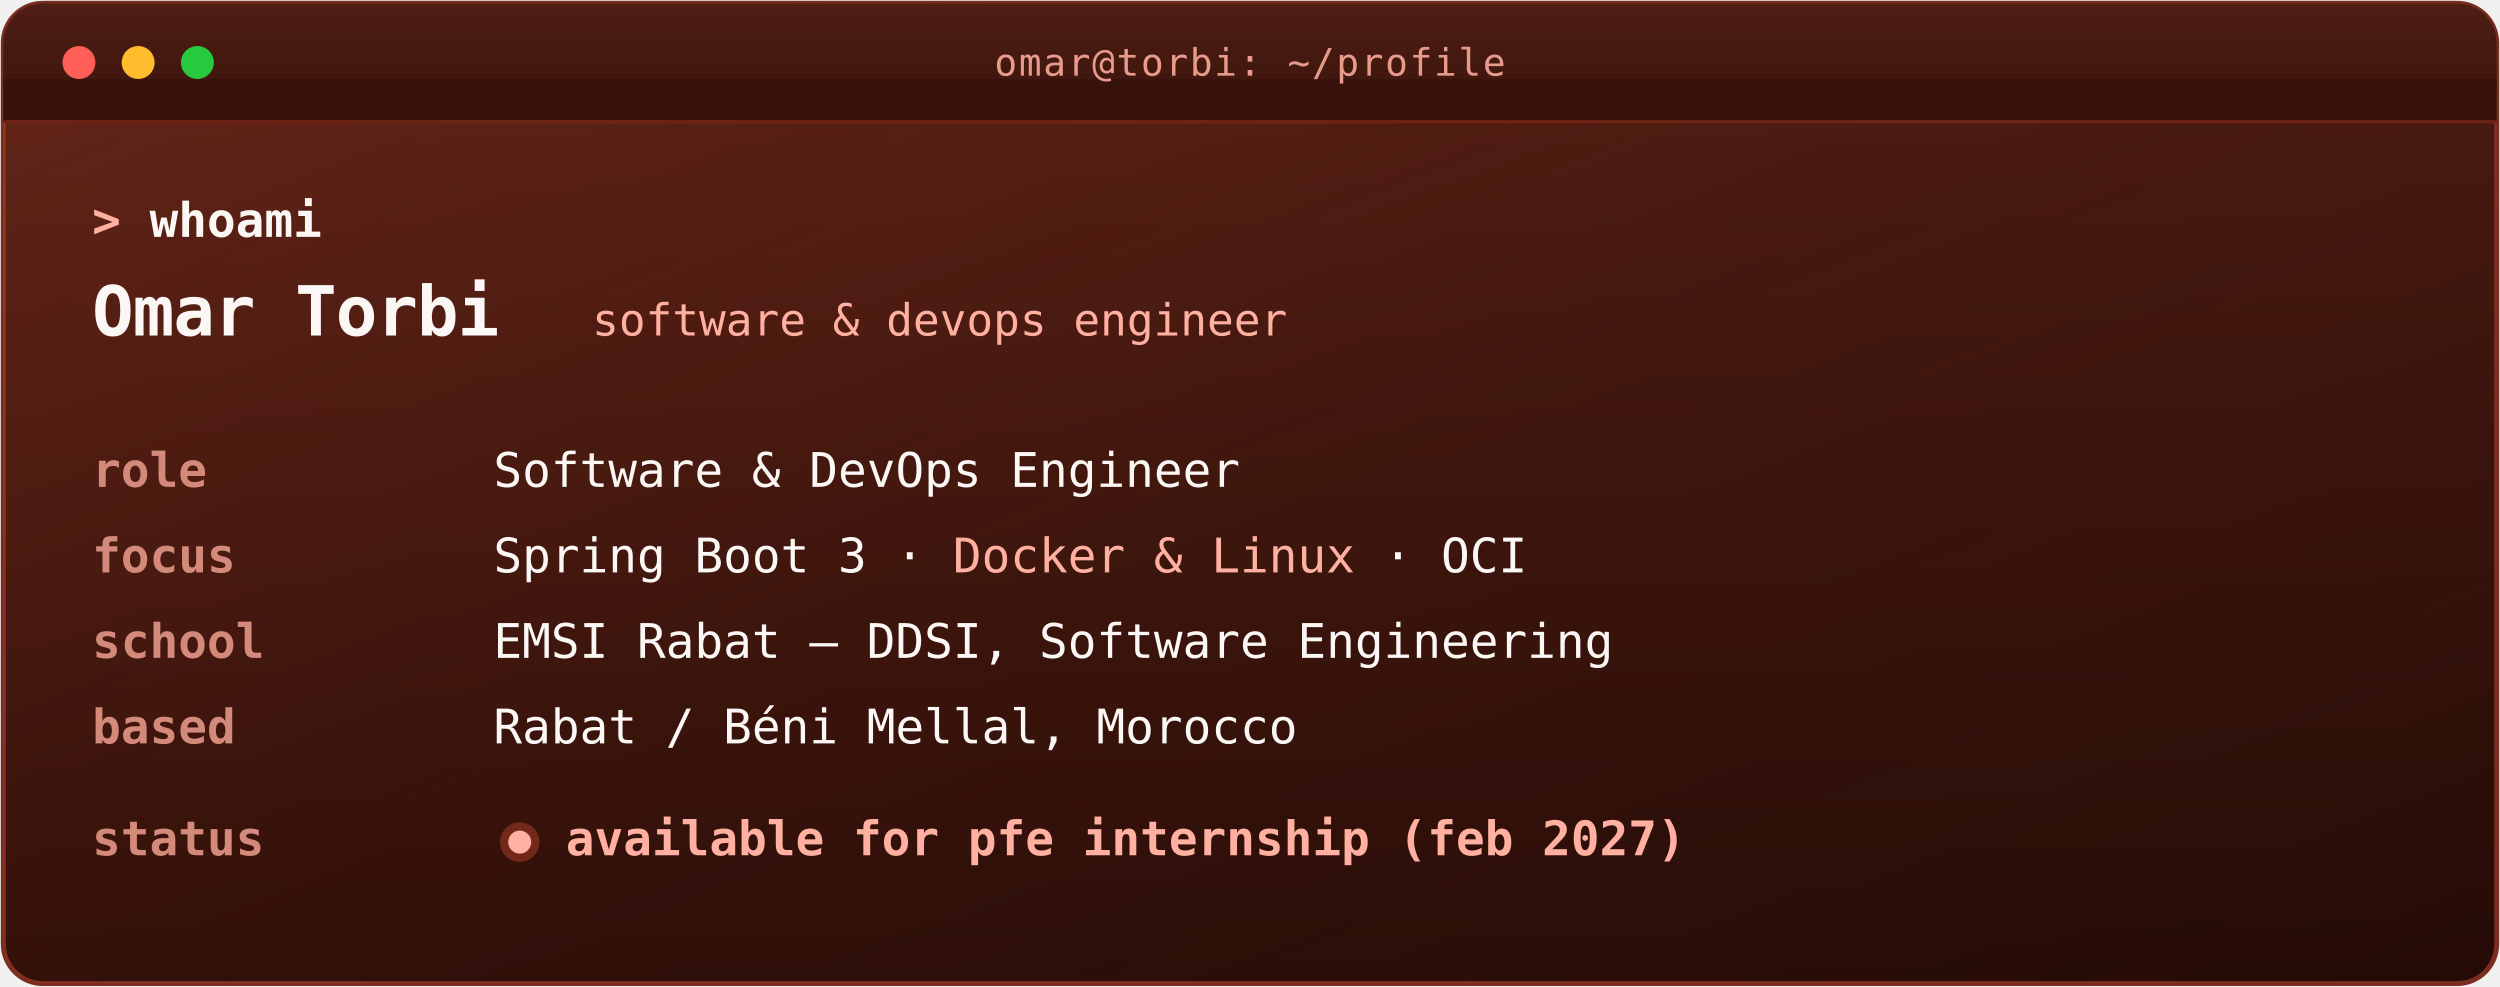
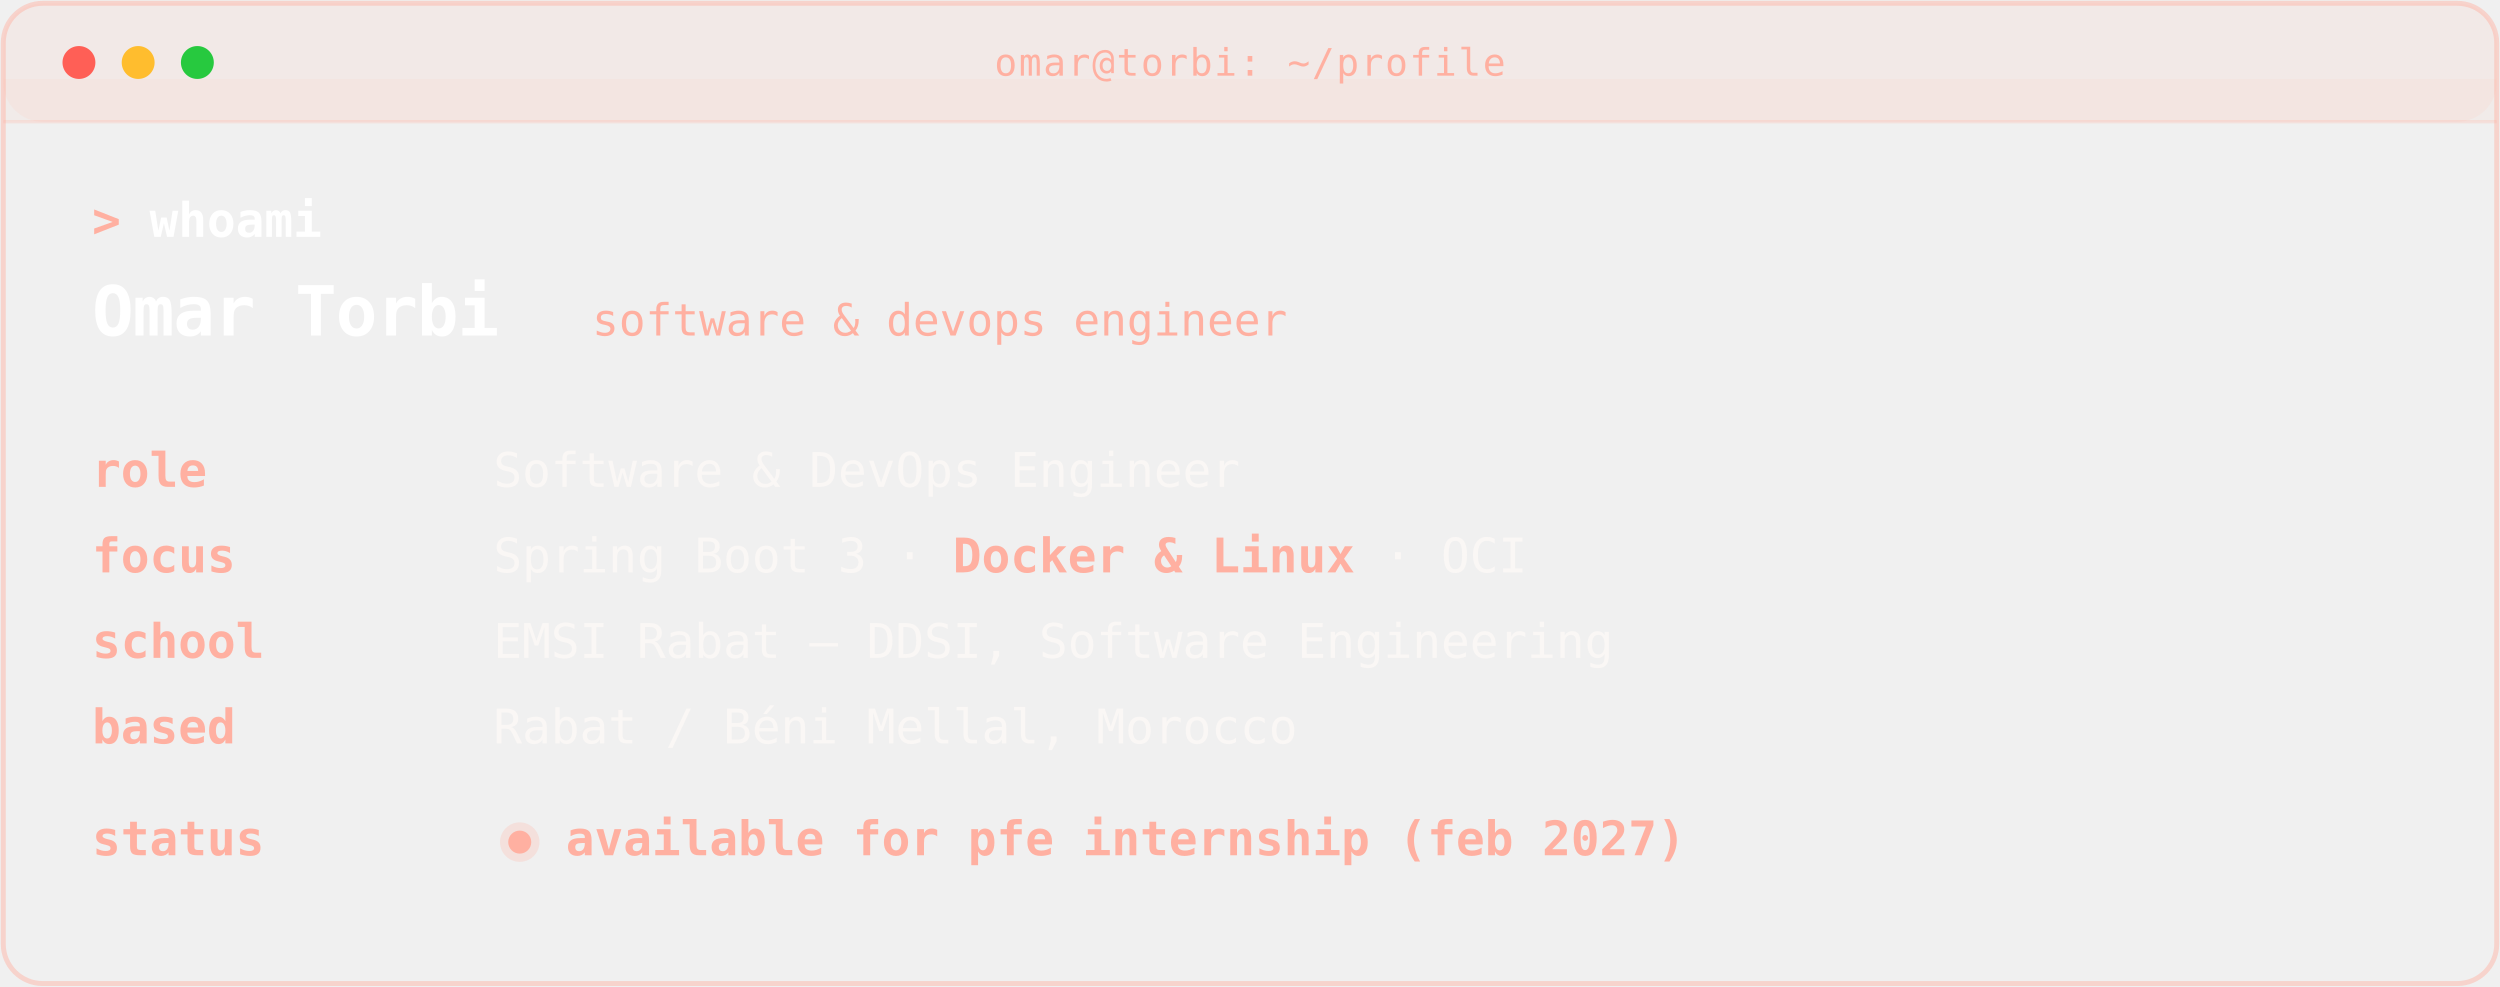
<svg xmlns="http://www.w3.org/2000/svg" viewBox="0 0 760 300" font-family="SFMono-Regular, Menlo, Monaco, Consolas, monospace">
  <defs>
-     <linearGradient id="terracottaCardBg" x1="0%" y1="0%" x2="0%" y2="100%">
-       <stop offset="0%" stop-color="#3D160E" />
-       <stop offset="100%" stop-color="#240B06" />
-     </linearGradient>
-     <linearGradient id="titlebarGrad" x1="0%" y1="0%" x2="0%" y2="100%">
-       <stop offset="0%" stop-color="#4F1E14" />
-       <stop offset="100%" stop-color="#38130B" />
-     </linearGradient>
-     <linearGradient id="terracottaGlow" x1="0%" y1="0%" x2="100%" y2="100%">
-       <stop offset="0%" stop-color="#E35336" stop-opacity="0.25" />
-       <stop offset="50%" stop-color="#E35336" stop-opacity="0.08" />
-       <stop offset="100%" stop-color="#E35336" stop-opacity="0.0" />
-     </linearGradient>
-     <linearGradient id="accentLine" x1="0%" y1="0%" x2="100%" y2="0%">
-       <stop offset="0%" stop-color="#E35336" stop-opacity="0.9" />
-       <stop offset="50%" stop-color="#FFB0A1" stop-opacity="0.5" />
-       <stop offset="100%" stop-color="#E35336" stop-opacity="0.15" />
+     <linearGradient id="accentLineDark" x1="0%" y1="0%" x2="100%" y2="0%">
+       <stop offset="0%" stop-color="#FFB0A1" stop-opacity="0.9" />
+       <stop offset="50%" stop-color="#FFA090" stop-opacity="0.6" />
+       <stop offset="100%" stop-color="#FFB0A1" stop-opacity="0.15" />
    </linearGradient>
  </defs>
-   <rect x="1" y="1" width="758" height="298" rx="12" fill="url(#terracottaCardBg)" stroke="#7A2D1F" stroke-width="1.5" />
-   <rect x="1" y="1" width="758" height="298" rx="12" fill="url(#terracottaGlow)" />
-   <rect x="1" y="1" width="758" height="36" rx="12" fill="url(#titlebarGrad)" />
-   <rect x="1" y="24" width="758" height="13" fill="#38130B" />
-   <line x1="1" y1="37" x2="759" y2="37" stroke="#6E2314" stroke-width="1" />
+   <rect x="1" y="1" width="758" height="298" rx="12" fill="none" stroke="#FFB0A1" stroke-width="1.5" stroke-opacity="0.45" />
+   <rect x="1" y="1" width="758" height="36" rx="12" fill="rgba(255, 176, 161, 0.12)" />
+   <rect x="1" y="24" width="758" height="13" fill="rgba(255, 176, 161, 0.08)" />
+   <line x1="1" y1="37" x2="759" y2="37" stroke="#FFB0A1" stroke-width="1" stroke-opacity="0.25" />
  <circle cx="24" cy="19" r="5" fill="#ff5f56" />
  <circle cx="42" cy="19" r="5" fill="#ffbd2e" />
  <circle cx="60" cy="19" r="5" fill="#27c93f" />
-   <text x="380" y="23" text-anchor="middle" fill="#E89B8C" font-size="11.5" letter-spacing="0.5">omar@torbi: ~/profile</text>
+   <text x="380" y="23" text-anchor="middle" fill="#FFB0A1" font-size="11.5" letter-spacing="0.5">omar@torbi: ~/profile</text>
  <g font-size="14.5">
-     <text x="28" y="72" fill="#FFB0A1" font-weight="700">&gt; <tspan fill="#FAF7F5" font-weight="600">whoami</tspan>
+     <text x="28" y="72" fill="#FFB0A1" font-weight="700">&gt; <tspan fill="#FFFFFF" font-weight="600">whoami</tspan>
    </text>
-     <text x="28" y="102" fill="#FAF7F5" font-size="21" font-weight="700" letter-spacing="-0.3">Omar Torbi</text>
+     <text x="28" y="102" fill="#FFFFFF" font-size="21" font-weight="700" letter-spacing="-0.3">Omar Torbi</text>
    <text x="180" y="102" fill="#FFB0A1" font-size="13.5" font-weight="500">software &amp; devops engineer</text>
-     <line x1="28" y1="120" x2="732" y2="120" stroke="url(#accentLine)" stroke-width="1" />
-     <text x="28" y="148" fill="#D48A7B" font-weight="600">role</text>
+     <line x1="28" y1="120" x2="732" y2="120" stroke="url(#accentLineDark)" stroke-width="1" />
+     <text x="28" y="148" fill="#FFB0A1" font-weight="600">role</text>
    <text x="150" y="148" fill="#FAF7F5" font-weight="500">Software &amp; DevOps Engineer</text>
-     <text x="28" y="174" fill="#D48A7B" font-weight="600">focus</text>
-     <text x="150" y="174" fill="#FAF7F5" font-weight="500">Spring Boot 3 · <tspan fill="#FFB0A1">Docker &amp; Linux</tspan> · OCI</text>
-     <text x="28" y="200" fill="#D48A7B" font-weight="600">school</text>
+     <text x="28" y="174" fill="#FFB0A1" font-weight="600">focus</text>
+     <text x="150" y="174" fill="#FAF7F5" font-weight="500">Spring Boot 3 · <tspan fill="#FFB0A1" font-weight="600">Docker &amp; Linux</tspan> · OCI</text>
+     <text x="28" y="200" fill="#FFB0A1" font-weight="600">school</text>
    <text x="150" y="200" fill="#FAF7F5" font-weight="500">EMSI Rabat — DDSI, Software Engineering</text>
-     <text x="28" y="226" fill="#D48A7B" font-weight="600">based</text>
+     <text x="28" y="226" fill="#FFB0A1" font-weight="600">based</text>
    <text x="150" y="226" fill="#FAF7F5" font-weight="500">Rabat / Béni Mellal, Morocco</text>
-     <text x="28" y="260" fill="#D48A7B" font-weight="600">status</text>
-     <circle cx="158" cy="256" r="6" fill="#E35336" fill-opacity="0.35" />
+     <text x="28" y="260" fill="#FFB0A1" font-weight="600">status</text>
+     <circle cx="158" cy="256" r="6" fill="#FFB0A1" fill-opacity="0.25" />
    <circle cx="158" cy="256" r="3.5" fill="#FFB0A1" />
    <text x="172" y="260" fill="#FFB0A1" font-weight="600">available for pfe internship (feb 2027)</text>
  </g>
</svg>
